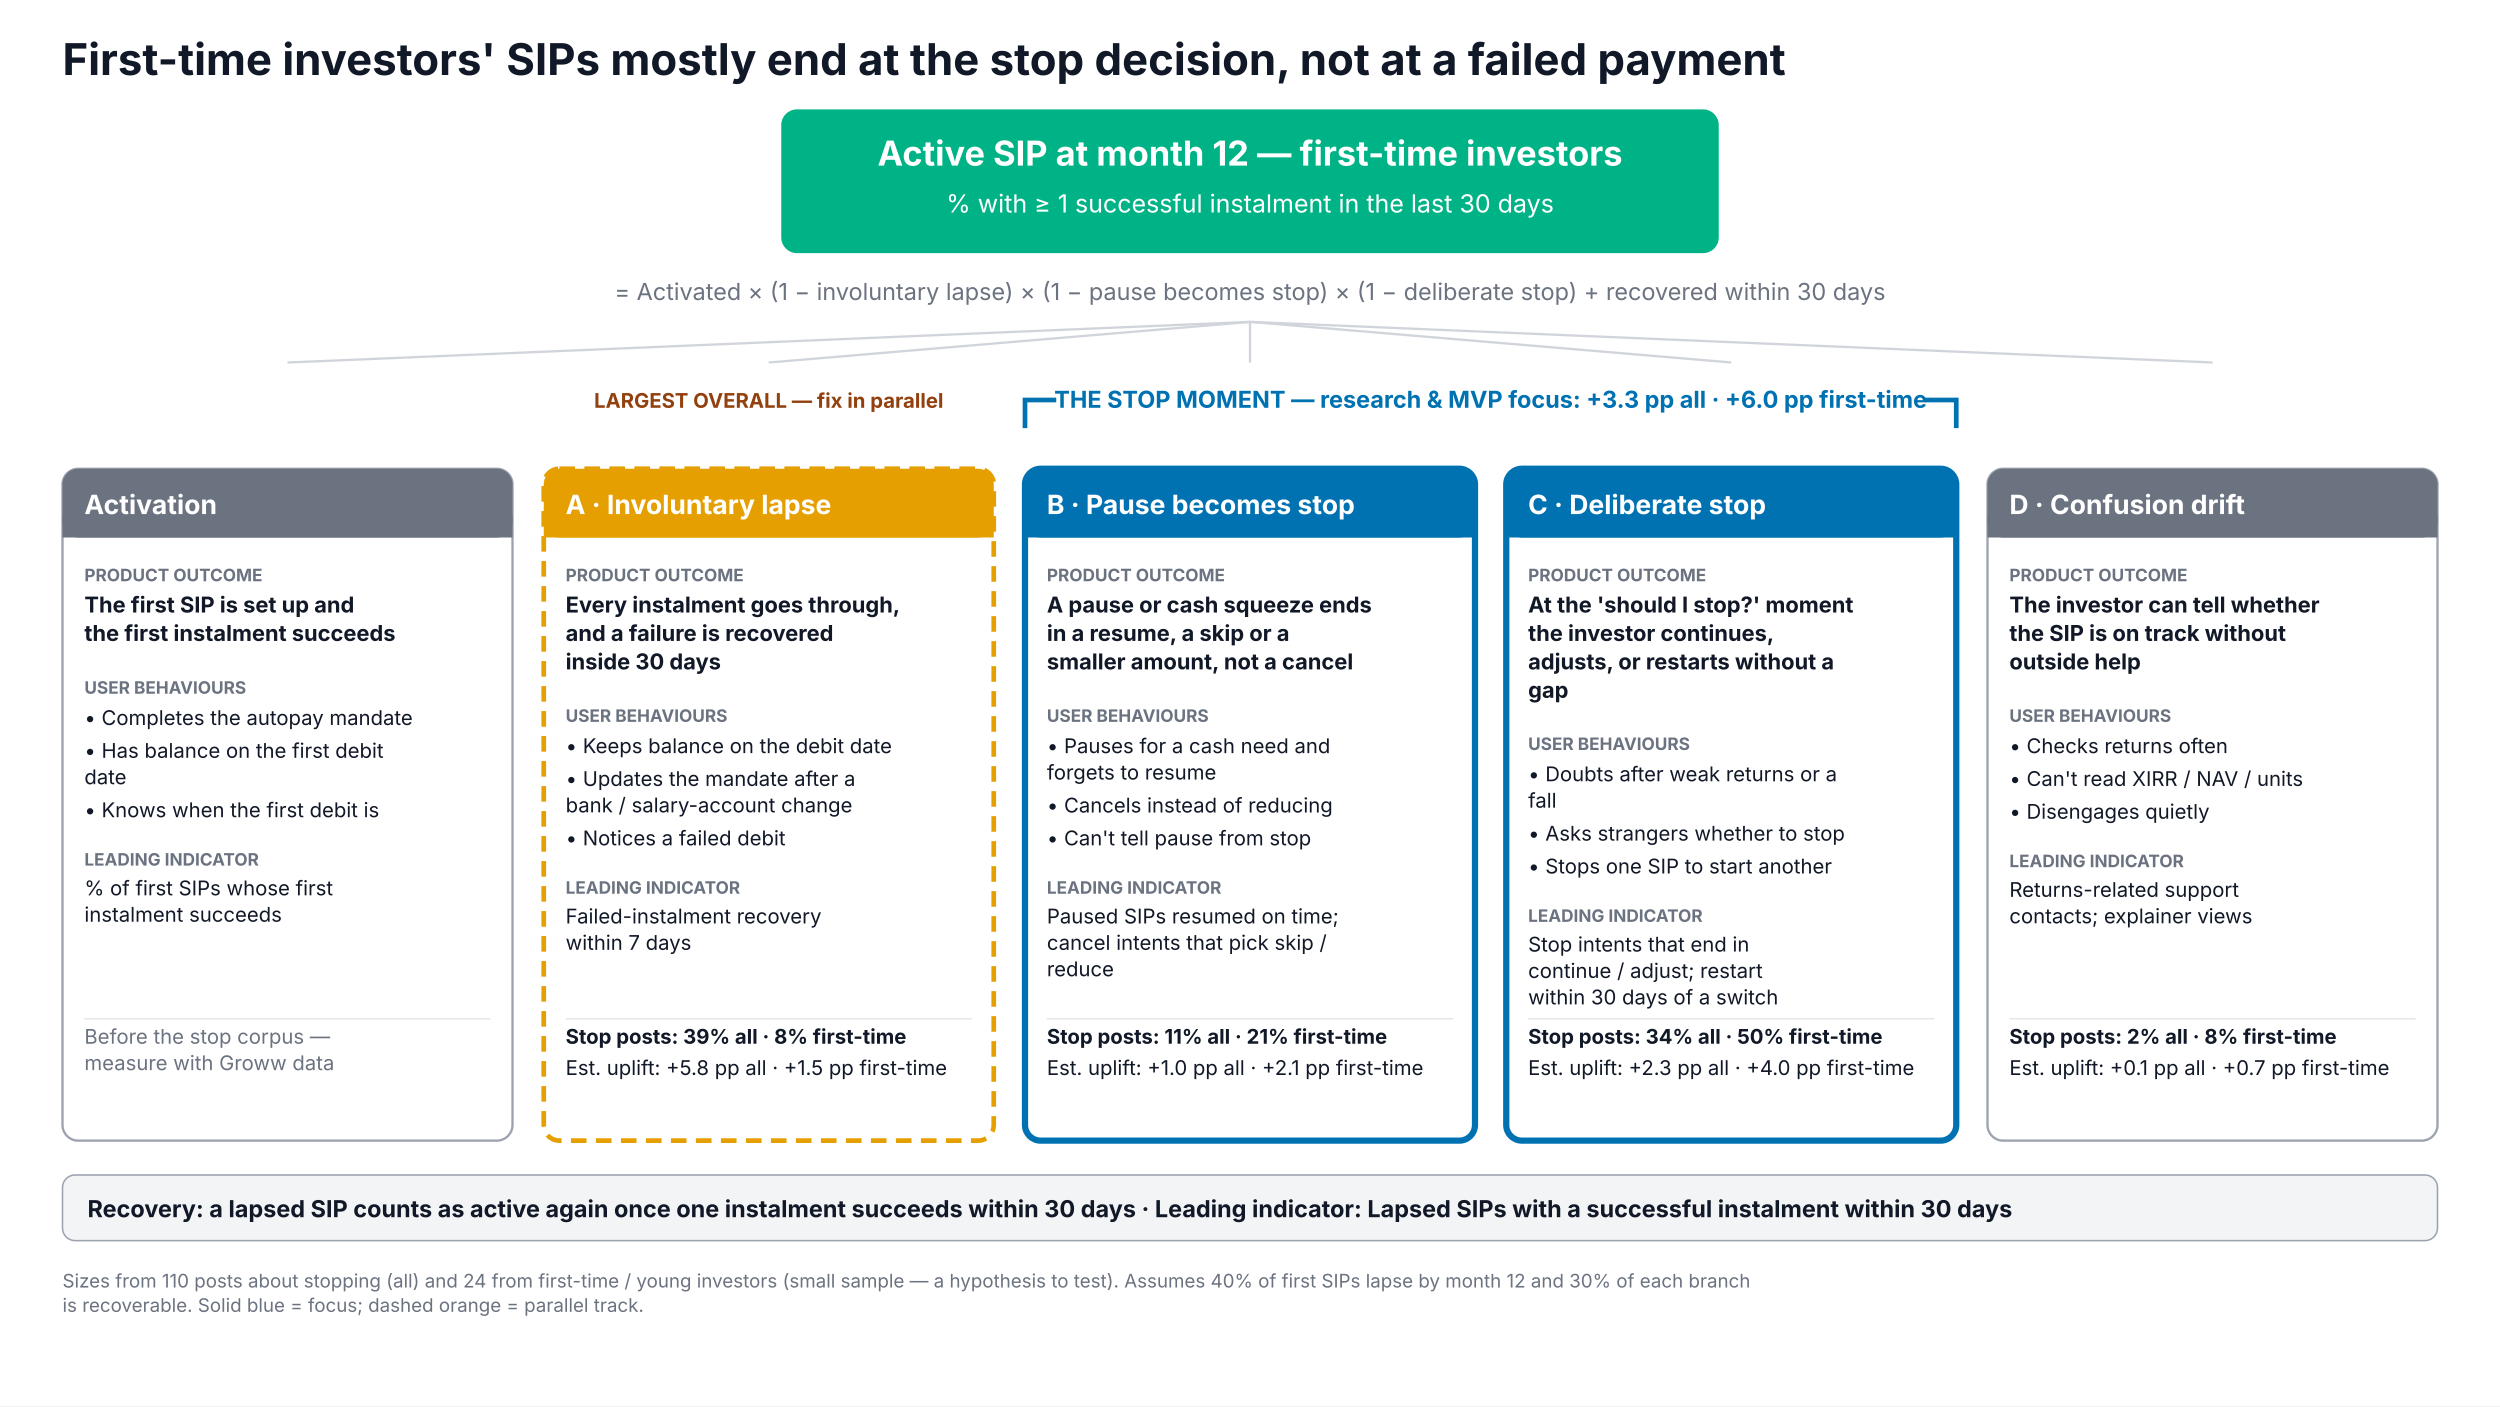
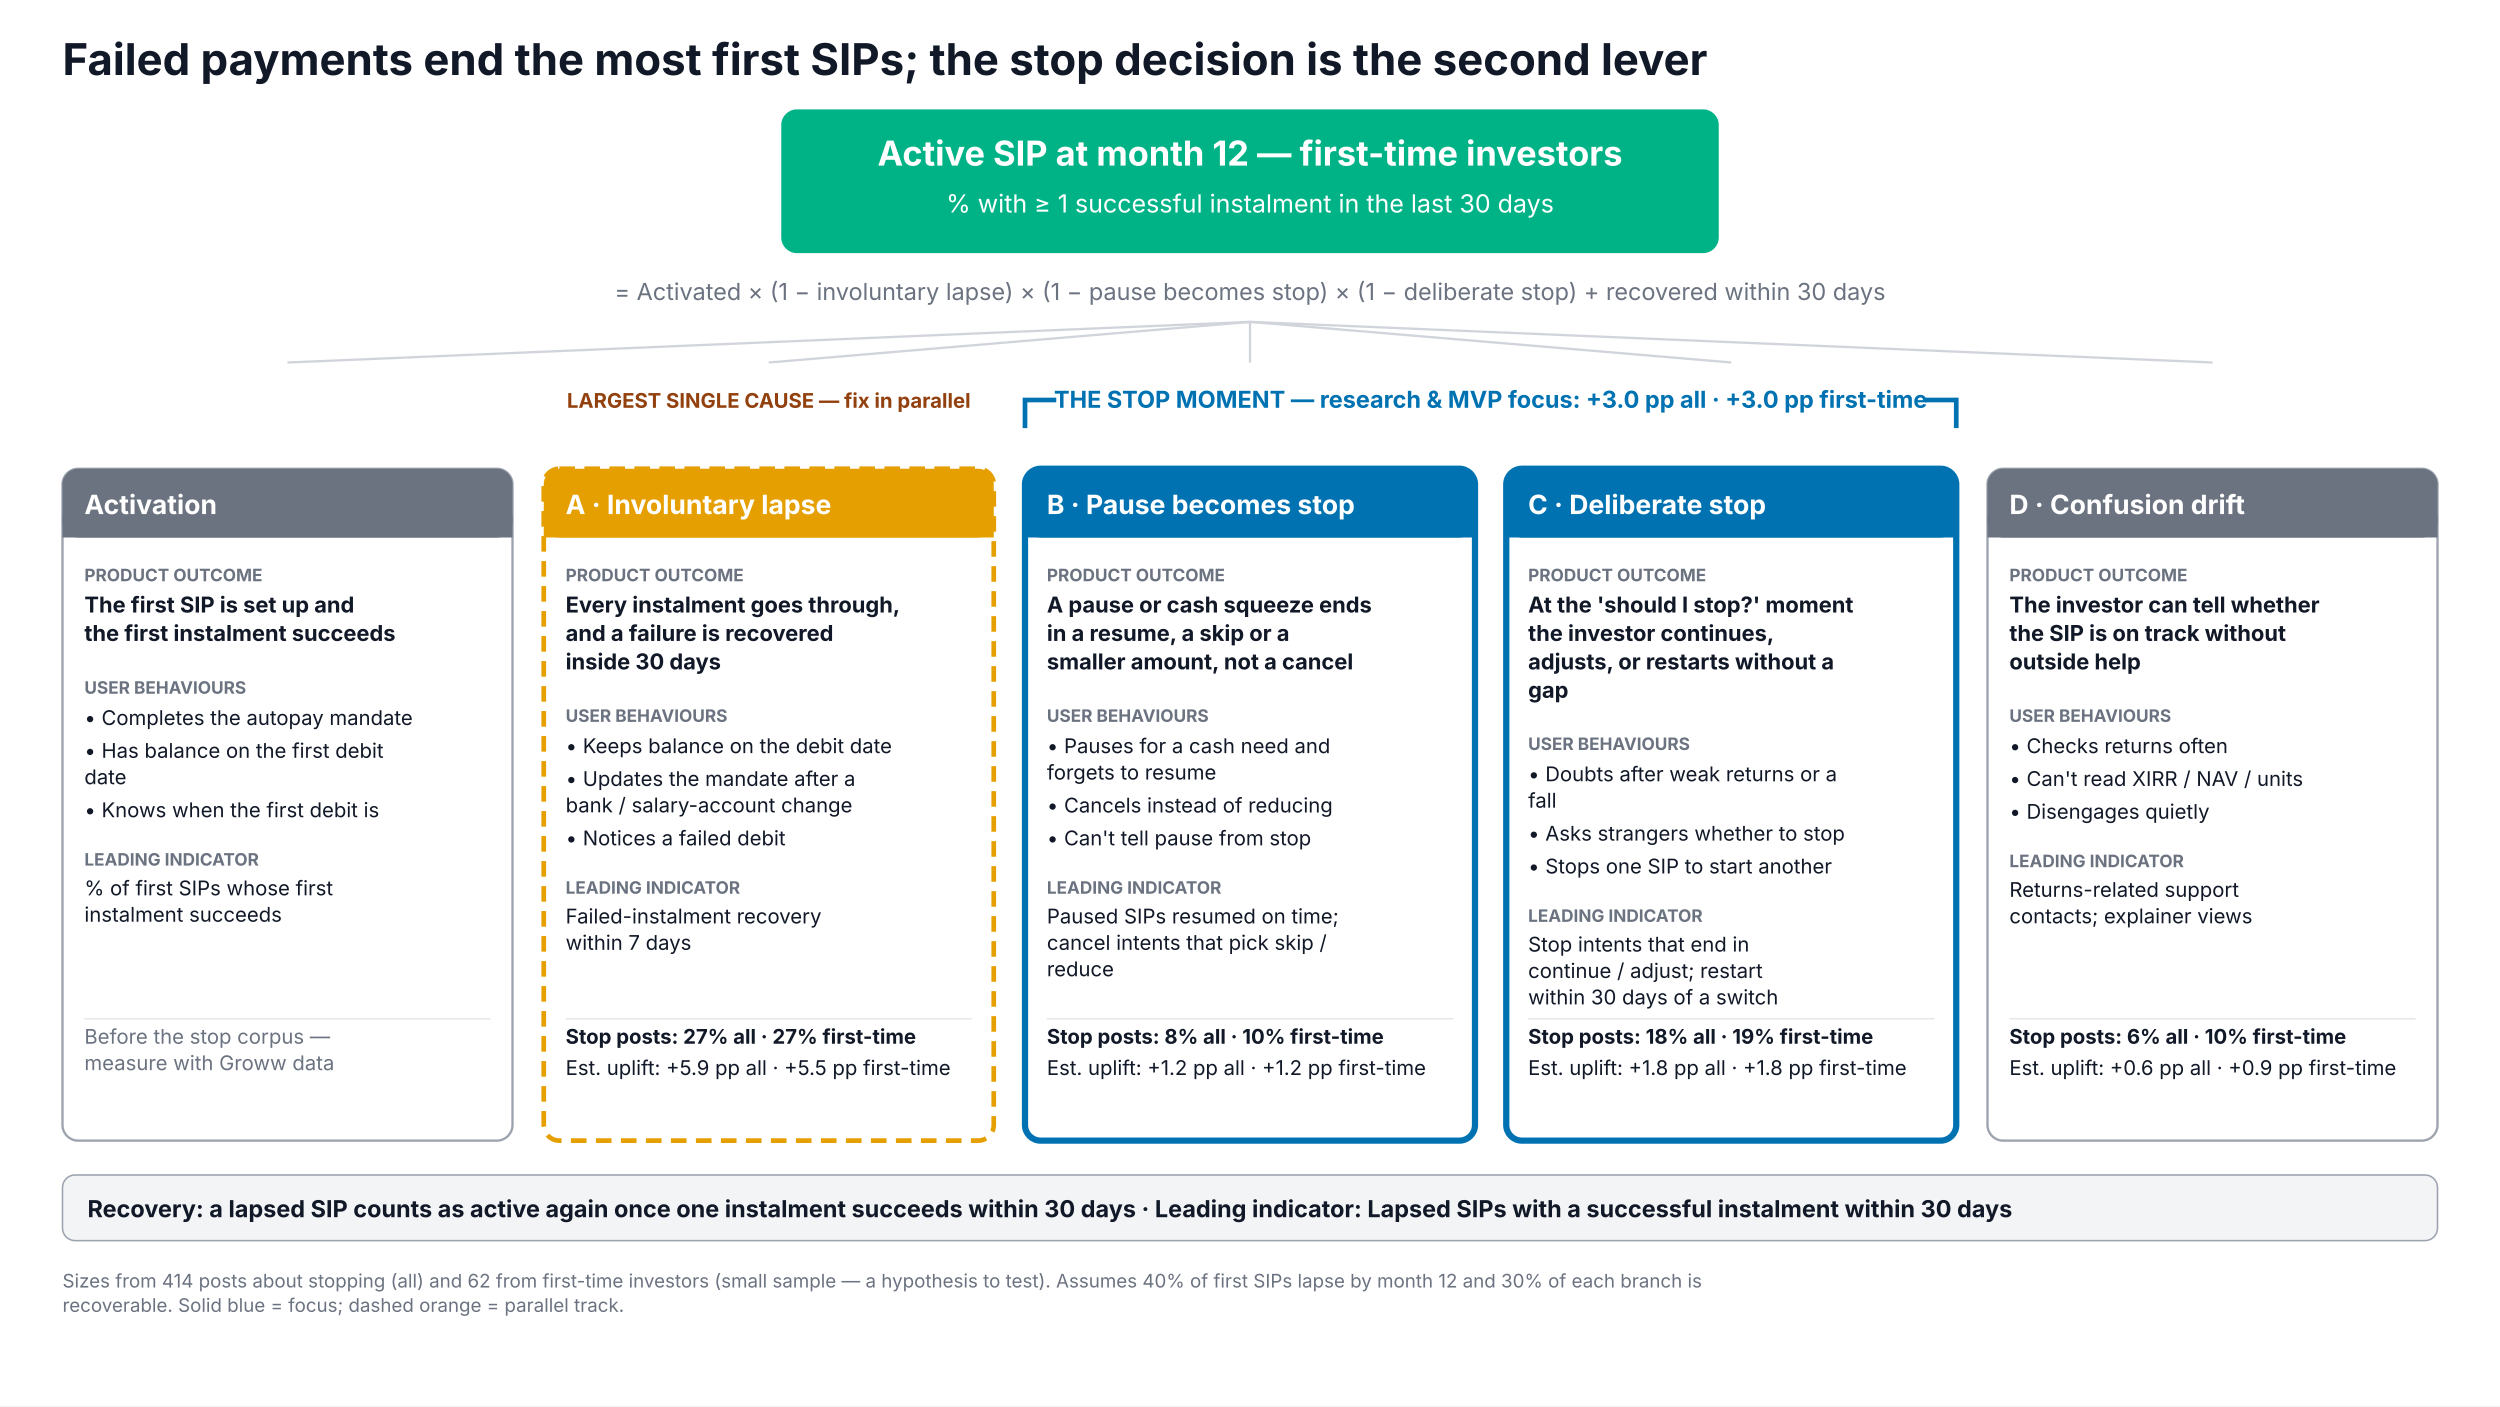
<svg xmlns="http://www.w3.org/2000/svg" viewBox="0 0 1600 900" width="1600" height="900" font-family="Inter, Helvetica, Arial, sans-serif">
  <rect width="1600" height="900" fill="#FFFFFF" />
  <text x="40" y="48" font-size="28" font-weight="bold" fill="#111827" text-anchor="start">
-     <tspan x="40" dy="0">First-time investors' SIPs mostly end at the stop decision, not at a failed payment</tspan>
+     <tspan x="40" dy="0">Failed payments end the most first SIPs; the stop decision is the second lever</tspan>
  </text>
  <rect x="500" y="70" width="600" height="92" rx="10" fill="#00B386" />
  <text x="800.0" y="106" font-size="22" font-weight="bold" fill="#FFFFFF" text-anchor="middle">
    <tspan x="800.0" dy="0">Active SIP at month 12 — first-time investors</tspan>
  </text>
  <text x="800.0" y="136" font-size="16" font-weight="normal" fill="#FFFFFF" text-anchor="middle">
    <tspan x="800.0" dy="0">% with ≥ 1 successful instalment in the last 30 days</tspan>
  </text>
  <text x="800.0" y="192" font-size="15" font-weight="normal" fill="#6B7280" text-anchor="middle">
    <tspan x="800.0" dy="0">= Activated × (1 − involuntary lapse) × (1 − pause becomes stop) × (1 − deliberate stop) + recovered within 30 days</tspan>
  </text>
  <line x1="800.0" y1="206" x2="184.0" y2="232" stroke="#D1D5DB" stroke-width="1.5" />
  <rect x="40.0" y="300" width="288.0" height="430" rx="10" fill="#FFFFFF" stroke="#9CA3AF" stroke-width="1.5" />
  <rect x="40.0" y="300" width="288.0" height="44" rx="10" fill="#6B7280" />
  <rect x="40.0" y="330" width="288.0" height="14" fill="#6B7280" />
  <text x="54.0" y="329" font-size="17" font-weight="bold" fill="#FFFFFF" text-anchor="start">
    <tspan x="54.0" dy="0">Activation</tspan>
  </text>
  <text x="54.0" y="372" font-size="11" font-weight="bold" fill="#6B7280" text-anchor="start">
    <tspan x="54.0" dy="0">PRODUCT OUTCOME</tspan>
  </text>
  <text x="54.0" y="392" font-size="14" font-weight="bold" fill="#111827" text-anchor="start">
    <tspan x="54.0" dy="0">The first SIP is set up and</tspan>
    <tspan x="54.0" dy="18.2">the first instalment succeeds</tspan>
  </text>
  <text x="54.0" y="444" font-size="11" font-weight="bold" fill="#6B7280" text-anchor="start">
    <tspan x="54.0" dy="0">USER BEHAVIOURS</tspan>
  </text>
  <text x="54.0" y="464" font-size="13" font-weight="normal" fill="#111827" text-anchor="start">
    <tspan x="54.0" dy="0">• Completes the autopay mandate</tspan>
  </text>
  <text x="54.0" y="485" font-size="13" font-weight="normal" fill="#111827" text-anchor="start">
    <tspan x="54.0" dy="0">• Has balance on the first debit</tspan>
    <tspan x="54.0" dy="16.9">  date</tspan>
  </text>
  <text x="54.0" y="523" font-size="13" font-weight="normal" fill="#111827" text-anchor="start">
    <tspan x="54.0" dy="0">• Knows when the first debit is</tspan>
  </text>
  <text x="54.0" y="554" font-size="11" font-weight="bold" fill="#6B7280" text-anchor="start">
    <tspan x="54.0" dy="0">LEADING INDICATOR</tspan>
  </text>
  <text x="54.0" y="573" font-size="13" font-weight="normal" fill="#111827" text-anchor="start">
    <tspan x="54.0" dy="0">% of first SIPs whose first</tspan>
    <tspan x="54.0" dy="16.9">instalment succeeds</tspan>
  </text>
  <line x1="54.0" y1="652" x2="314.0" y2="652" stroke="#E5E7EB" />
  <text x="54.0" y="668" font-size="13" font-weight="normal" fill="#6B7280" text-anchor="start">
    <tspan x="54.0" dy="0">Before the stop corpus —</tspan>
    <tspan x="54.0" dy="16.9">measure with Groww data</tspan>
  </text>
  <line x1="800.0" y1="206" x2="492.0" y2="232" stroke="#D1D5DB" stroke-width="1.5" />
  <rect x="348.0" y="300" width="288.0" height="430" rx="10" fill="#FFFFFF" stroke="#E69F00" stroke-width="3" stroke-dasharray="10 6" />
  <rect x="348.0" y="300" width="288.0" height="44" rx="10" fill="#E69F00" />
  <rect x="348.0" y="330" width="288.0" height="14" fill="#E69F00" />
  <text x="362.0" y="329" font-size="17" font-weight="bold" fill="#FFFFFF" text-anchor="start">
    <tspan x="362.0" dy="0">A · Involuntary lapse</tspan>
  </text>
  <text x="362.0" y="372" font-size="11" font-weight="bold" fill="#6B7280" text-anchor="start">
    <tspan x="362.0" dy="0">PRODUCT OUTCOME</tspan>
  </text>
  <text x="362.0" y="392" font-size="14" font-weight="bold" fill="#111827" text-anchor="start">
    <tspan x="362.0" dy="0">Every instalment goes through,</tspan>
    <tspan x="362.0" dy="18.2">and a failure is recovered</tspan>
    <tspan x="362.0" dy="18.2">inside 30 days</tspan>
  </text>
  <text x="362.0" y="462" font-size="11" font-weight="bold" fill="#6B7280" text-anchor="start">
    <tspan x="362.0" dy="0">USER BEHAVIOURS</tspan>
  </text>
  <text x="362.0" y="482" font-size="13" font-weight="normal" fill="#111827" text-anchor="start">
    <tspan x="362.0" dy="0">• Keeps balance on the debit date</tspan>
  </text>
  <text x="362.0" y="503" font-size="13" font-weight="normal" fill="#111827" text-anchor="start">
    <tspan x="362.0" dy="0">• Updates the mandate after a</tspan>
    <tspan x="362.0" dy="16.9">  bank / salary-account change</tspan>
  </text>
  <text x="362.0" y="541" font-size="13" font-weight="normal" fill="#111827" text-anchor="start">
    <tspan x="362.0" dy="0">• Notices a failed debit</tspan>
  </text>
  <text x="362.0" y="572" font-size="11" font-weight="bold" fill="#6B7280" text-anchor="start">
    <tspan x="362.0" dy="0">LEADING INDICATOR</tspan>
  </text>
  <text x="362.0" y="591" font-size="13" font-weight="normal" fill="#111827" text-anchor="start">
    <tspan x="362.0" dy="0">Failed-instalment recovery</tspan>
    <tspan x="362.0" dy="16.9">within 7 days</tspan>
  </text>
  <line x1="362.0" y1="652" x2="622.0" y2="652" stroke="#E5E7EB" />
  <text x="362.0" y="668" font-size="13" font-weight="bold" fill="#111827" text-anchor="start">
-     <tspan x="362.0" dy="0">Stop posts: 39% all · 8% first-time</tspan>
+     <tspan x="362.0" dy="0">Stop posts: 27% all · 27% first-time</tspan>
  </text>
  <text x="362.0" y="688" font-size="13" font-weight="normal" fill="#111827" text-anchor="start">
-     <tspan x="362.0" dy="0">Est. uplift: +5.8 pp all · +1.5 pp first-time</tspan>
+     <tspan x="362.0" dy="0">Est. uplift: +5.9 pp all · +5.5 pp first-time</tspan>
  </text>
  <line x1="800.0" y1="206" x2="800.0" y2="232" stroke="#D1D5DB" stroke-width="1.5" />
  <rect x="656.0" y="300" width="288.0" height="430" rx="10" fill="#FFFFFF" stroke="#0072B2" stroke-width="4" />
  <rect x="656.0" y="300" width="288.0" height="44" rx="10" fill="#0072B2" />
  <rect x="656.0" y="330" width="288.0" height="14" fill="#0072B2" />
  <text x="670.0" y="329" font-size="17" font-weight="bold" fill="#FFFFFF" text-anchor="start">
    <tspan x="670.0" dy="0">B · Pause becomes stop</tspan>
  </text>
  <text x="670.0" y="372" font-size="11" font-weight="bold" fill="#6B7280" text-anchor="start">
    <tspan x="670.0" dy="0">PRODUCT OUTCOME</tspan>
  </text>
  <text x="670.0" y="392" font-size="14" font-weight="bold" fill="#111827" text-anchor="start">
    <tspan x="670.0" dy="0">A pause or cash squeeze ends</tspan>
    <tspan x="670.0" dy="18.2">in a resume, a skip or a</tspan>
    <tspan x="670.0" dy="18.2">smaller amount, not a cancel</tspan>
  </text>
  <text x="670.0" y="462" font-size="11" font-weight="bold" fill="#6B7280" text-anchor="start">
    <tspan x="670.0" dy="0">USER BEHAVIOURS</tspan>
  </text>
  <text x="670.0" y="482" font-size="13" font-weight="normal" fill="#111827" text-anchor="start">
    <tspan x="670.0" dy="0">• Pauses for a cash need and</tspan>
    <tspan x="670.0" dy="16.9">  forgets to resume</tspan>
  </text>
  <text x="670.0" y="520" font-size="13" font-weight="normal" fill="#111827" text-anchor="start">
    <tspan x="670.0" dy="0">• Cancels instead of reducing</tspan>
  </text>
  <text x="670.0" y="541" font-size="13" font-weight="normal" fill="#111827" text-anchor="start">
    <tspan x="670.0" dy="0">• Can't tell pause from stop</tspan>
  </text>
  <text x="670.0" y="572" font-size="11" font-weight="bold" fill="#6B7280" text-anchor="start">
    <tspan x="670.0" dy="0">LEADING INDICATOR</tspan>
  </text>
  <text x="670.0" y="591" font-size="13" font-weight="normal" fill="#111827" text-anchor="start">
    <tspan x="670.0" dy="0">Paused SIPs resumed on time;</tspan>
    <tspan x="670.0" dy="16.9">cancel intents that pick skip /</tspan>
    <tspan x="670.0" dy="16.9">reduce</tspan>
  </text>
  <line x1="670.0" y1="652" x2="930.0" y2="652" stroke="#E5E7EB" />
  <text x="670.0" y="668" font-size="13" font-weight="bold" fill="#111827" text-anchor="start">
-     <tspan x="670.0" dy="0">Stop posts: 11% all · 21% first-time</tspan>
+     <tspan x="670.0" dy="0">Stop posts: 8% all · 10% first-time</tspan>
  </text>
  <text x="670.0" y="688" font-size="13" font-weight="normal" fill="#111827" text-anchor="start">
-     <tspan x="670.0" dy="0">Est. uplift: +1.0 pp all · +2.1 pp first-time</tspan>
+     <tspan x="670.0" dy="0">Est. uplift: +1.2 pp all · +1.2 pp first-time</tspan>
  </text>
  <line x1="800.0" y1="206" x2="1108.0" y2="232" stroke="#D1D5DB" stroke-width="1.5" />
  <rect x="964.0" y="300" width="288.0" height="430" rx="10" fill="#FFFFFF" stroke="#0072B2" stroke-width="4" />
  <rect x="964.0" y="300" width="288.0" height="44" rx="10" fill="#0072B2" />
  <rect x="964.0" y="330" width="288.0" height="14" fill="#0072B2" />
  <text x="978.0" y="329" font-size="17" font-weight="bold" fill="#FFFFFF" text-anchor="start">
    <tspan x="978.0" dy="0">C · Deliberate stop</tspan>
  </text>
  <text x="978.0" y="372" font-size="11" font-weight="bold" fill="#6B7280" text-anchor="start">
    <tspan x="978.0" dy="0">PRODUCT OUTCOME</tspan>
  </text>
  <text x="978.0" y="392" font-size="14" font-weight="bold" fill="#111827" text-anchor="start">
    <tspan x="978.0" dy="0">At the 'should I stop?' moment</tspan>
    <tspan x="978.0" dy="18.2">the investor continues,</tspan>
    <tspan x="978.0" dy="18.2">adjusts, or restarts without a</tspan>
    <tspan x="978.0" dy="18.2">gap</tspan>
  </text>
  <text x="978.0" y="480" font-size="11" font-weight="bold" fill="#6B7280" text-anchor="start">
    <tspan x="978.0" dy="0">USER BEHAVIOURS</tspan>
  </text>
  <text x="978.0" y="500" font-size="13" font-weight="normal" fill="#111827" text-anchor="start">
    <tspan x="978.0" dy="0">• Doubts after weak returns or a</tspan>
    <tspan x="978.0" dy="16.9">  fall</tspan>
  </text>
  <text x="978.0" y="538" font-size="13" font-weight="normal" fill="#111827" text-anchor="start">
    <tspan x="978.0" dy="0">• Asks strangers whether to stop</tspan>
  </text>
  <text x="978.0" y="559" font-size="13" font-weight="normal" fill="#111827" text-anchor="start">
    <tspan x="978.0" dy="0">• Stops one SIP to start another</tspan>
  </text>
  <text x="978.0" y="590" font-size="11" font-weight="bold" fill="#6B7280" text-anchor="start">
    <tspan x="978.0" dy="0">LEADING INDICATOR</tspan>
  </text>
  <text x="978.0" y="609" font-size="13" font-weight="normal" fill="#111827" text-anchor="start">
    <tspan x="978.0" dy="0">Stop intents that end in</tspan>
    <tspan x="978.0" dy="16.9">continue / adjust; restart</tspan>
    <tspan x="978.0" dy="16.9">within 30 days of a switch</tspan>
  </text>
  <line x1="978.0" y1="652" x2="1238.0" y2="652" stroke="#E5E7EB" />
  <text x="978.0" y="668" font-size="13" font-weight="bold" fill="#111827" text-anchor="start">
-     <tspan x="978.0" dy="0">Stop posts: 34% all · 50% first-time</tspan>
+     <tspan x="978.0" dy="0">Stop posts: 18% all · 19% first-time</tspan>
  </text>
  <text x="978.0" y="688" font-size="13" font-weight="normal" fill="#111827" text-anchor="start">
-     <tspan x="978.0" dy="0">Est. uplift: +2.3 pp all · +4.0 pp first-time</tspan>
+     <tspan x="978.0" dy="0">Est. uplift: +1.8 pp all · +1.8 pp first-time</tspan>
  </text>
  <line x1="800.0" y1="206" x2="1416.0" y2="232" stroke="#D1D5DB" stroke-width="1.5" />
  <rect x="1272.0" y="300" width="288.0" height="430" rx="10" fill="#FFFFFF" stroke="#9CA3AF" stroke-width="1.5" />
  <rect x="1272.0" y="300" width="288.0" height="44" rx="10" fill="#6B7280" />
  <rect x="1272.0" y="330" width="288.0" height="14" fill="#6B7280" />
  <text x="1286.0" y="329" font-size="17" font-weight="bold" fill="#FFFFFF" text-anchor="start">
    <tspan x="1286.0" dy="0">D · Confusion drift</tspan>
  </text>
  <text x="1286.0" y="372" font-size="11" font-weight="bold" fill="#6B7280" text-anchor="start">
    <tspan x="1286.0" dy="0">PRODUCT OUTCOME</tspan>
  </text>
  <text x="1286.0" y="392" font-size="14" font-weight="bold" fill="#111827" text-anchor="start">
    <tspan x="1286.0" dy="0">The investor can tell whether</tspan>
    <tspan x="1286.0" dy="18.2">the SIP is on track without</tspan>
    <tspan x="1286.0" dy="18.2">outside help</tspan>
  </text>
  <text x="1286.0" y="462" font-size="11" font-weight="bold" fill="#6B7280" text-anchor="start">
    <tspan x="1286.0" dy="0">USER BEHAVIOURS</tspan>
  </text>
  <text x="1286.0" y="482" font-size="13" font-weight="normal" fill="#111827" text-anchor="start">
    <tspan x="1286.0" dy="0">• Checks returns often</tspan>
  </text>
  <text x="1286.0" y="503" font-size="13" font-weight="normal" fill="#111827" text-anchor="start">
    <tspan x="1286.0" dy="0">• Can't read XIRR / NAV / units</tspan>
  </text>
  <text x="1286.0" y="524" font-size="13" font-weight="normal" fill="#111827" text-anchor="start">
    <tspan x="1286.0" dy="0">• Disengages quietly</tspan>
  </text>
  <text x="1286.0" y="555" font-size="11" font-weight="bold" fill="#6B7280" text-anchor="start">
    <tspan x="1286.0" dy="0">LEADING INDICATOR</tspan>
  </text>
  <text x="1286.0" y="574" font-size="13" font-weight="normal" fill="#111827" text-anchor="start">
    <tspan x="1286.0" dy="0">Returns-related support</tspan>
    <tspan x="1286.0" dy="16.9">contacts; explainer views</tspan>
  </text>
  <line x1="1286.0" y1="652" x2="1546.0" y2="652" stroke="#E5E7EB" />
  <text x="1286.0" y="668" font-size="13" font-weight="bold" fill="#111827" text-anchor="start">
-     <tspan x="1286.0" dy="0">Stop posts: 2% all · 8% first-time</tspan>
+     <tspan x="1286.0" dy="0">Stop posts: 6% all · 10% first-time</tspan>
  </text>
  <text x="1286.0" y="688" font-size="13" font-weight="normal" fill="#111827" text-anchor="start">
-     <tspan x="1286.0" dy="0">Est. uplift: +0.1 pp all · +0.7 pp first-time</tspan>
+     <tspan x="1286.0" dy="0">Est. uplift: +0.6 pp all · +0.9 pp first-time</tspan>
  </text>
  <path d="M656.0 274 V256 H1252.0 V274" fill="none" stroke="#0072B2" stroke-width="3" />
  <rect x="676.0" y="240" width="556.0" height="30" fill="#FFFFFF" />
  <text x="954.0" y="261" font-size="15" font-weight="bold" fill="#0072B2" text-anchor="middle">
-     <tspan x="954.0" dy="0">THE STOP MOMENT — research &amp; MVP focus: +3.3 pp all · +6.0 pp first-time</tspan>
+     <tspan x="954.0" dy="0">THE STOP MOMENT — research &amp; MVP focus: +3.0 pp all · +3.0 pp first-time</tspan>
  </text>
  <text x="492.0" y="261" font-size="13" font-weight="bold" fill="#92400E" text-anchor="middle">
-     <tspan x="492.0" dy="0">LARGEST OVERALL — fix in parallel</tspan>
+     <tspan x="492.0" dy="0">LARGEST SINGLE CAUSE — fix in parallel</tspan>
  </text>
  <rect x="40" y="752" width="1520" height="42" rx="8" fill="#F3F4F6" stroke="#9CA3AF" />
  <text x="56" y="779" font-size="15" font-weight="bold" fill="#111827" text-anchor="start">
    <tspan x="56" dy="0">Recovery: a lapsed SIP counts as active again once one instalment succeeds within 30 days  ·  Leading indicator: Lapsed SIPs with a successful instalment within 30 days</tspan>
  </text>
  <text x="40" y="824" font-size="12" font-weight="normal" fill="#6B7280" text-anchor="start">
-     <tspan x="40" dy="0">Sizes from 110 posts about stopping (all) and 24 from first-time / young investors (small sample — a hypothesis to test). Assumes 40% of first SIPs lapse by month 12 and 30% of each branch</tspan>
-     <tspan x="40" dy="15.6">is recoverable. Solid blue = focus; dashed orange = parallel track.</tspan>
+     <tspan x="40" dy="0">Sizes from 414 posts about stopping (all) and 62 from first-time investors (small sample — a hypothesis to test). Assumes 40% of first SIPs lapse by month 12 and 30% of each branch is</tspan>
+     <tspan x="40" dy="15.6">recoverable. Solid blue = focus; dashed orange = parallel track.</tspan>
  </text>
</svg>
